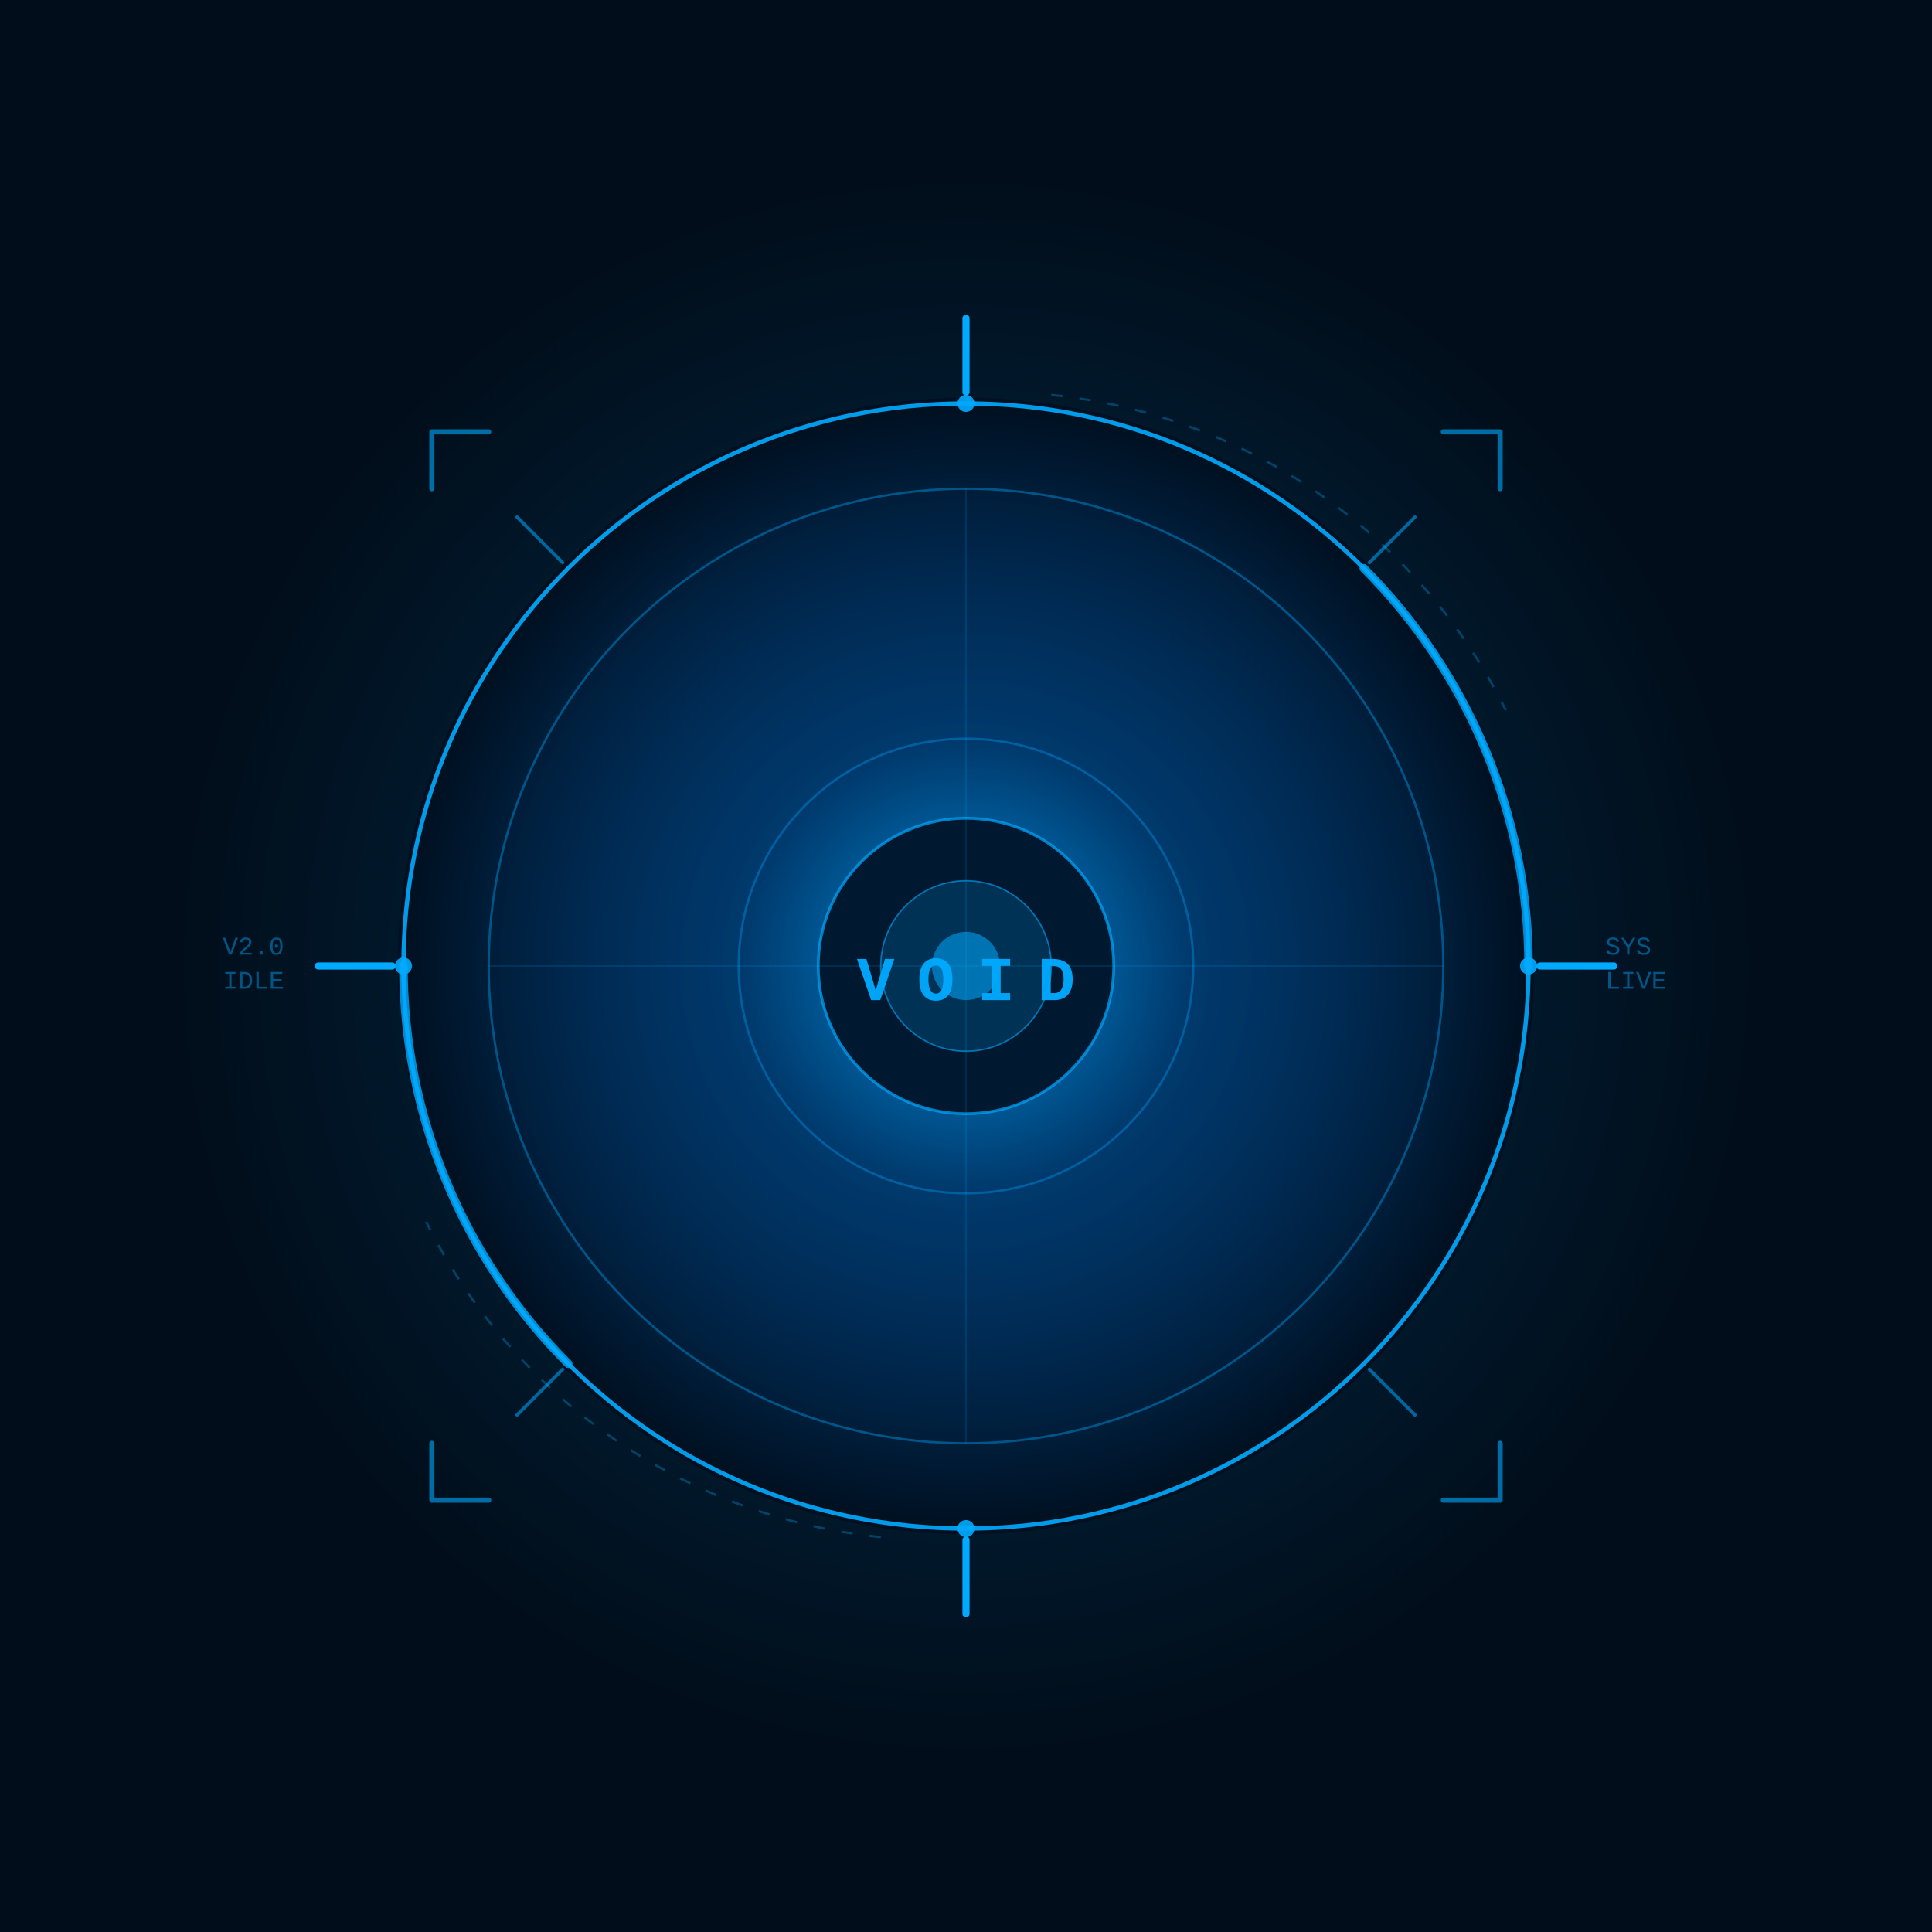
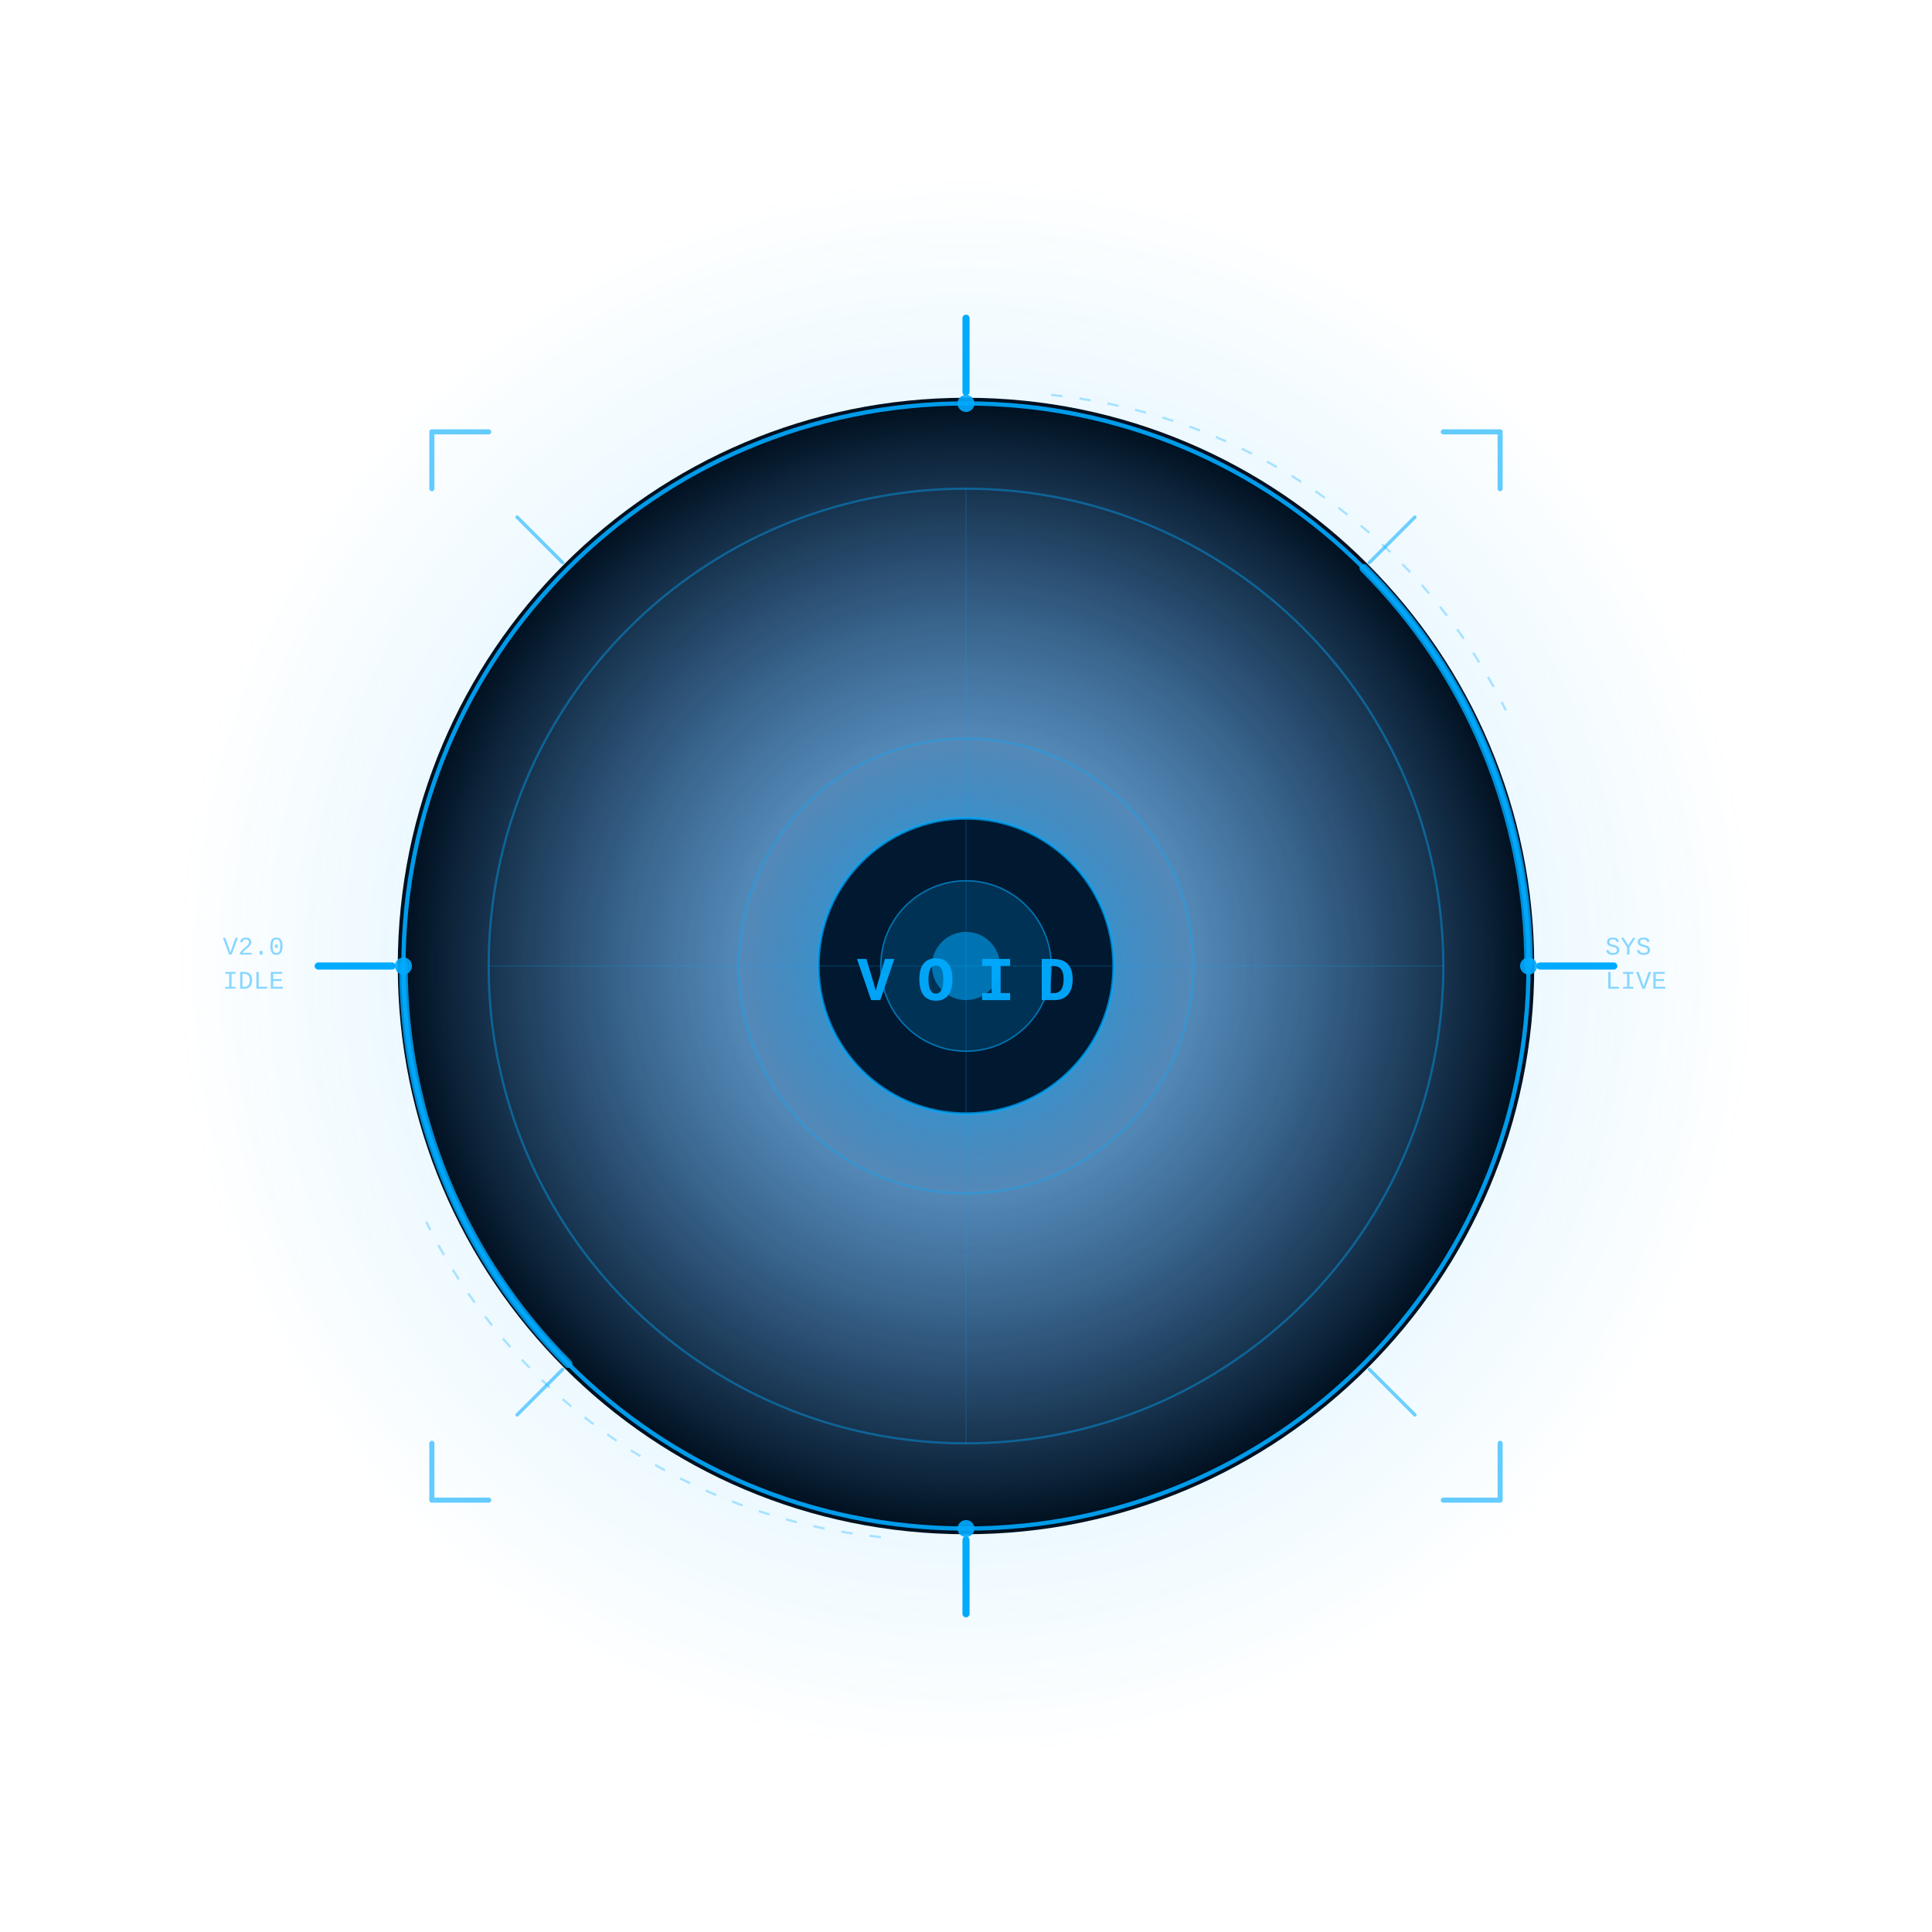
<svg xmlns="http://www.w3.org/2000/svg" width="500" height="500" viewBox="0 0 680 680">
  <defs>
    <radialGradient id="core" cx="50%" cy="50%" r="50%">
      <stop offset="0%" stop-color="#0af" stop-opacity="0.9" />
      <stop offset="40%" stop-color="#048" stop-opacity="0.6" />
      <stop offset="100%" stop-color="#001020" stop-opacity="1" />
    </radialGradient>
    <radialGradient id="glow" cx="50%" cy="50%" r="50%">
      <stop offset="0%" stop-color="#0af" stop-opacity="0.25" />
      <stop offset="100%" stop-color="#0af" stop-opacity="0" />
    </radialGradient>
    <style>
    .logo-group {
      animation: popUp 0.9s cubic-bezier(0.175, 0.885, 0.32, 1.275) both;
      transform-origin: 340px 340px;
    }
    @keyframes popUp {
      0%   { opacity: 0; transform: translateY(60px) scale(0.75); }
      60%  { opacity: 1; transform: translateY(-10px) scale(1.04); }
      80%  { transform: translateY(5px) scale(0.97); }
      100% { opacity: 1; transform: translateY(0px) scale(1); }
    }
  </style>
  </defs>
-   <rect width="680" height="680" fill="#010d1a" />
  <g class="logo-group">
    <circle cx="340" cy="340" r="280" fill="url(#glow)" />
    <circle cx="340" cy="340" r="200" fill="url(#core)" />
    <circle cx="340" cy="340" r="198" fill="none" stroke="#0af" stroke-width="1.5" stroke-opacity="0.9" />
    <circle cx="340" cy="340" r="168" fill="none" stroke="#0af" stroke-width="0.8" stroke-opacity="0.4" />
    <circle cx="340" cy="340" r="80" fill="none" stroke="#0af" stroke-width="0.8" stroke-opacity="0.35" />
    <circle cx="340" cy="340" r="52" fill="#001830" stroke="#0af" stroke-width="1" stroke-opacity="0.7" />
    <circle cx="340" cy="340" r="30" fill="#0af" fill-opacity="0.18" stroke="#0af" stroke-width="0.5" stroke-opacity="0.6" />
    <circle cx="340" cy="340" r="12" fill="#0af" fill-opacity="0.55" />
    <line x1="340" y1="138" x2="340" y2="112" stroke="#0af" stroke-width="2.5" stroke-linecap="round" />
    <line x1="340" y1="542" x2="340" y2="568" stroke="#0af" stroke-width="2.5" stroke-linecap="round" />
    <line x1="138" y1="340" x2="112" y2="340" stroke="#0af" stroke-width="2.5" stroke-linecap="round" />
    <line x1="542" y1="340" x2="568" y2="340" stroke="#0af" stroke-width="2.5" stroke-linecap="round" />
    <line x1="482" y1="198" x2="498" y2="182" stroke="#0af" stroke-width="1.2" stroke-opacity="0.55" stroke-linecap="round" />
    <line x1="198" y1="198" x2="182" y2="182" stroke="#0af" stroke-width="1.2" stroke-opacity="0.55" stroke-linecap="round" />
    <line x1="198" y1="482" x2="182" y2="498" stroke="#0af" stroke-width="1.2" stroke-opacity="0.55" stroke-linecap="round" />
    <line x1="482" y1="482" x2="498" y2="498" stroke="#0af" stroke-width="1.2" stroke-opacity="0.55" stroke-linecap="round" />
    <circle cx="340" cy="142" r="3" fill="#0af" fill-opacity="0.9" />
    <circle cx="340" cy="538" r="3" fill="#0af" fill-opacity="0.9" />
    <circle cx="142" cy="340" r="3" fill="#0af" fill-opacity="0.9" />
    <circle cx="538" cy="340" r="3" fill="#0af" fill-opacity="0.9" />
    <line x1="340" y1="340" x2="340" y2="172" stroke="#0af" stroke-width="0.5" stroke-opacity="0.15" />
    <line x1="340" y1="340" x2="340" y2="508" stroke="#0af" stroke-width="0.5" stroke-opacity="0.15" />
    <line x1="172" y1="340" x2="508" y2="340" stroke="#0af" stroke-width="0.5" stroke-opacity="0.15" />
    <path d="M 480 200 A 198 198 0 0 1 538 340" fill="none" stroke="#0af" stroke-width="3" stroke-opacity="0.8" stroke-linecap="round" />
    <path d="M 200 480 A 198 198 0 0 1 142 340" fill="none" stroke="#0af" stroke-width="3" stroke-opacity="0.8" stroke-linecap="round" />
    <path d="M 370 139 A 201 201 0 0 1 530 250" fill="none" stroke="#0af" stroke-width="0.8" stroke-opacity="0.3" stroke-dasharray="4 6" />
    <path d="M 310 541 A 201 201 0 0 1 150 430" fill="none" stroke="#0af" stroke-width="0.8" stroke-opacity="0.3" stroke-dasharray="4 6" />
    <text x="340" y="352" text-anchor="middle" font-family="Courier New, monospace" font-size="22" font-weight="700" fill="#0af" fill-opacity="0.95" letter-spacing="8">VOID</text>
    <path d="M 152 152 L 152 172 M 152 152 L 172 152" stroke="#0af" stroke-width="1.8" stroke-opacity="0.6" fill="none" stroke-linecap="round" />
    <path d="M 528 152 L 528 172 M 528 152 L 508 152" stroke="#0af" stroke-width="1.8" stroke-opacity="0.6" fill="none" stroke-linecap="round" />
    <path d="M 152 528 L 152 508 M 152 528 L 172 528" stroke="#0af" stroke-width="1.8" stroke-opacity="0.6" fill="none" stroke-linecap="round" />
    <path d="M 528 528 L 528 508 M 528 528 L 508 528" stroke="#0af" stroke-width="1.8" stroke-opacity="0.6" fill="none" stroke-linecap="round" />
    <text x="565" y="336" font-family="Courier New" font-size="9" fill="#0af" fill-opacity="0.45">SYS</text>
    <text x="565" y="348" font-family="Courier New" font-size="9" fill="#0af" fill-opacity="0.45">LIVE</text>
    <text x="100" y="336" font-family="Courier New" font-size="9" fill="#0af" fill-opacity="0.45" text-anchor="end">V2.0</text>
    <text x="100" y="348" font-family="Courier New" font-size="9" fill="#0af" fill-opacity="0.45" text-anchor="end">IDLE</text>
  </g>
</svg>
